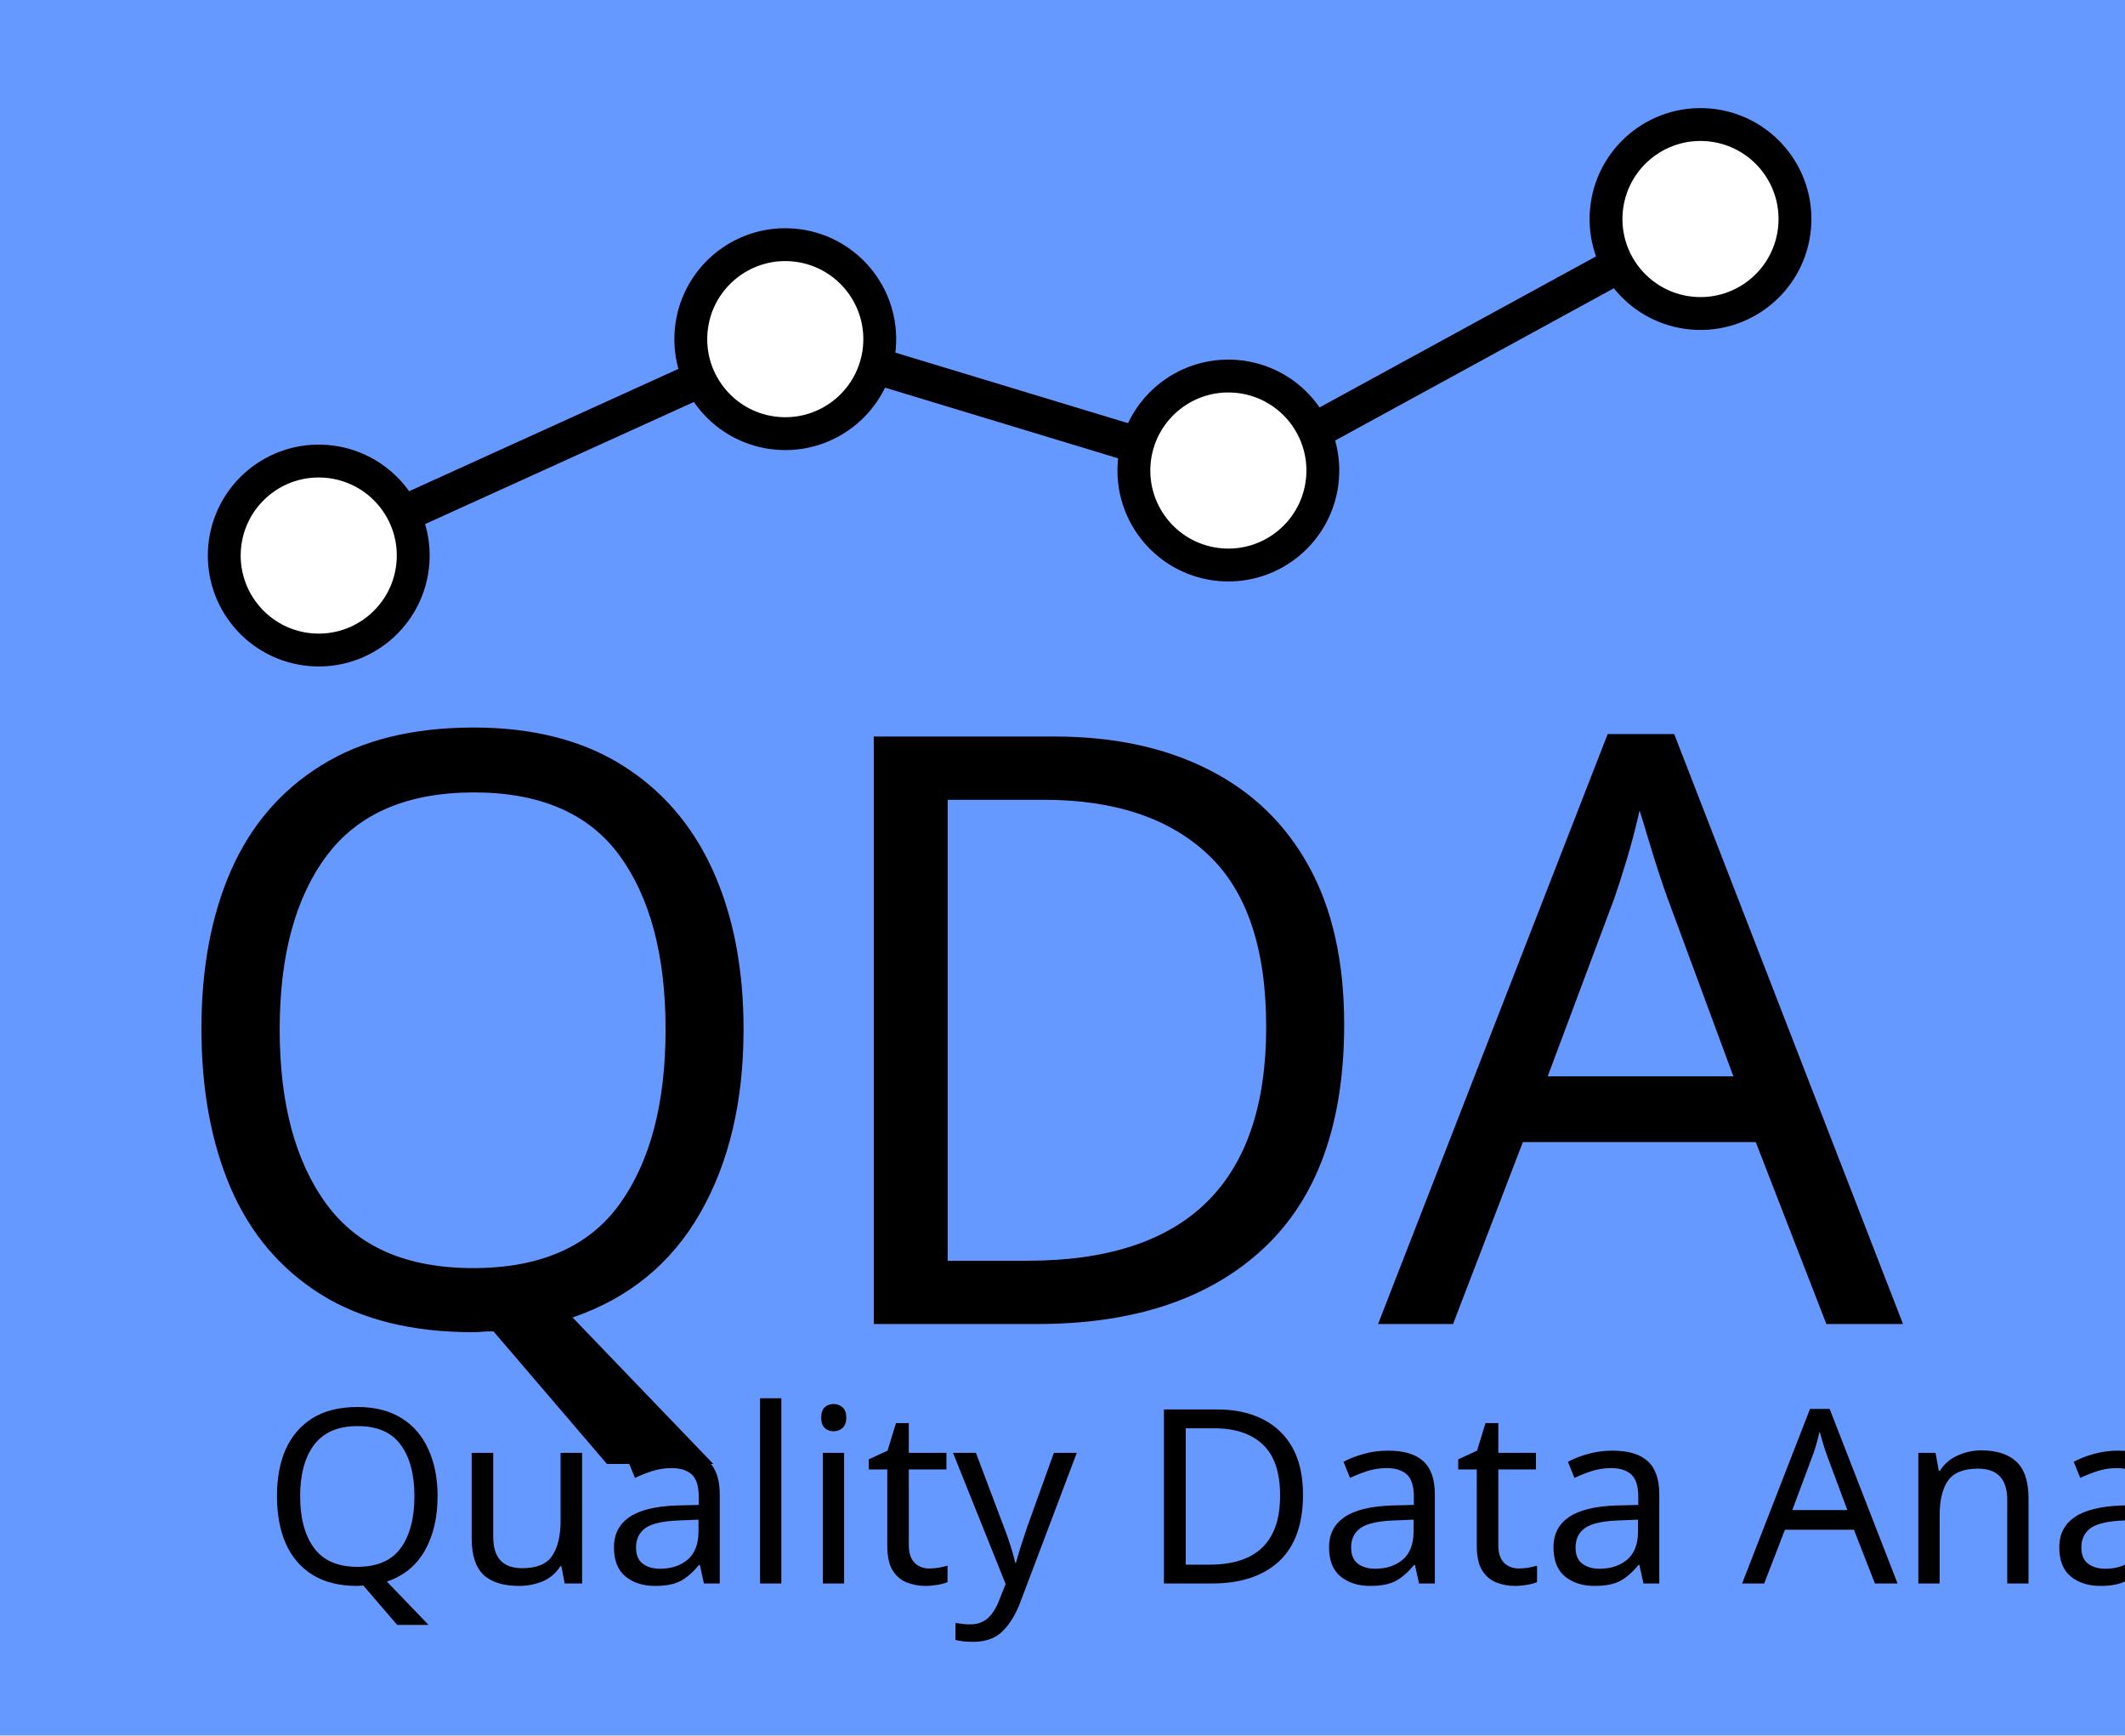
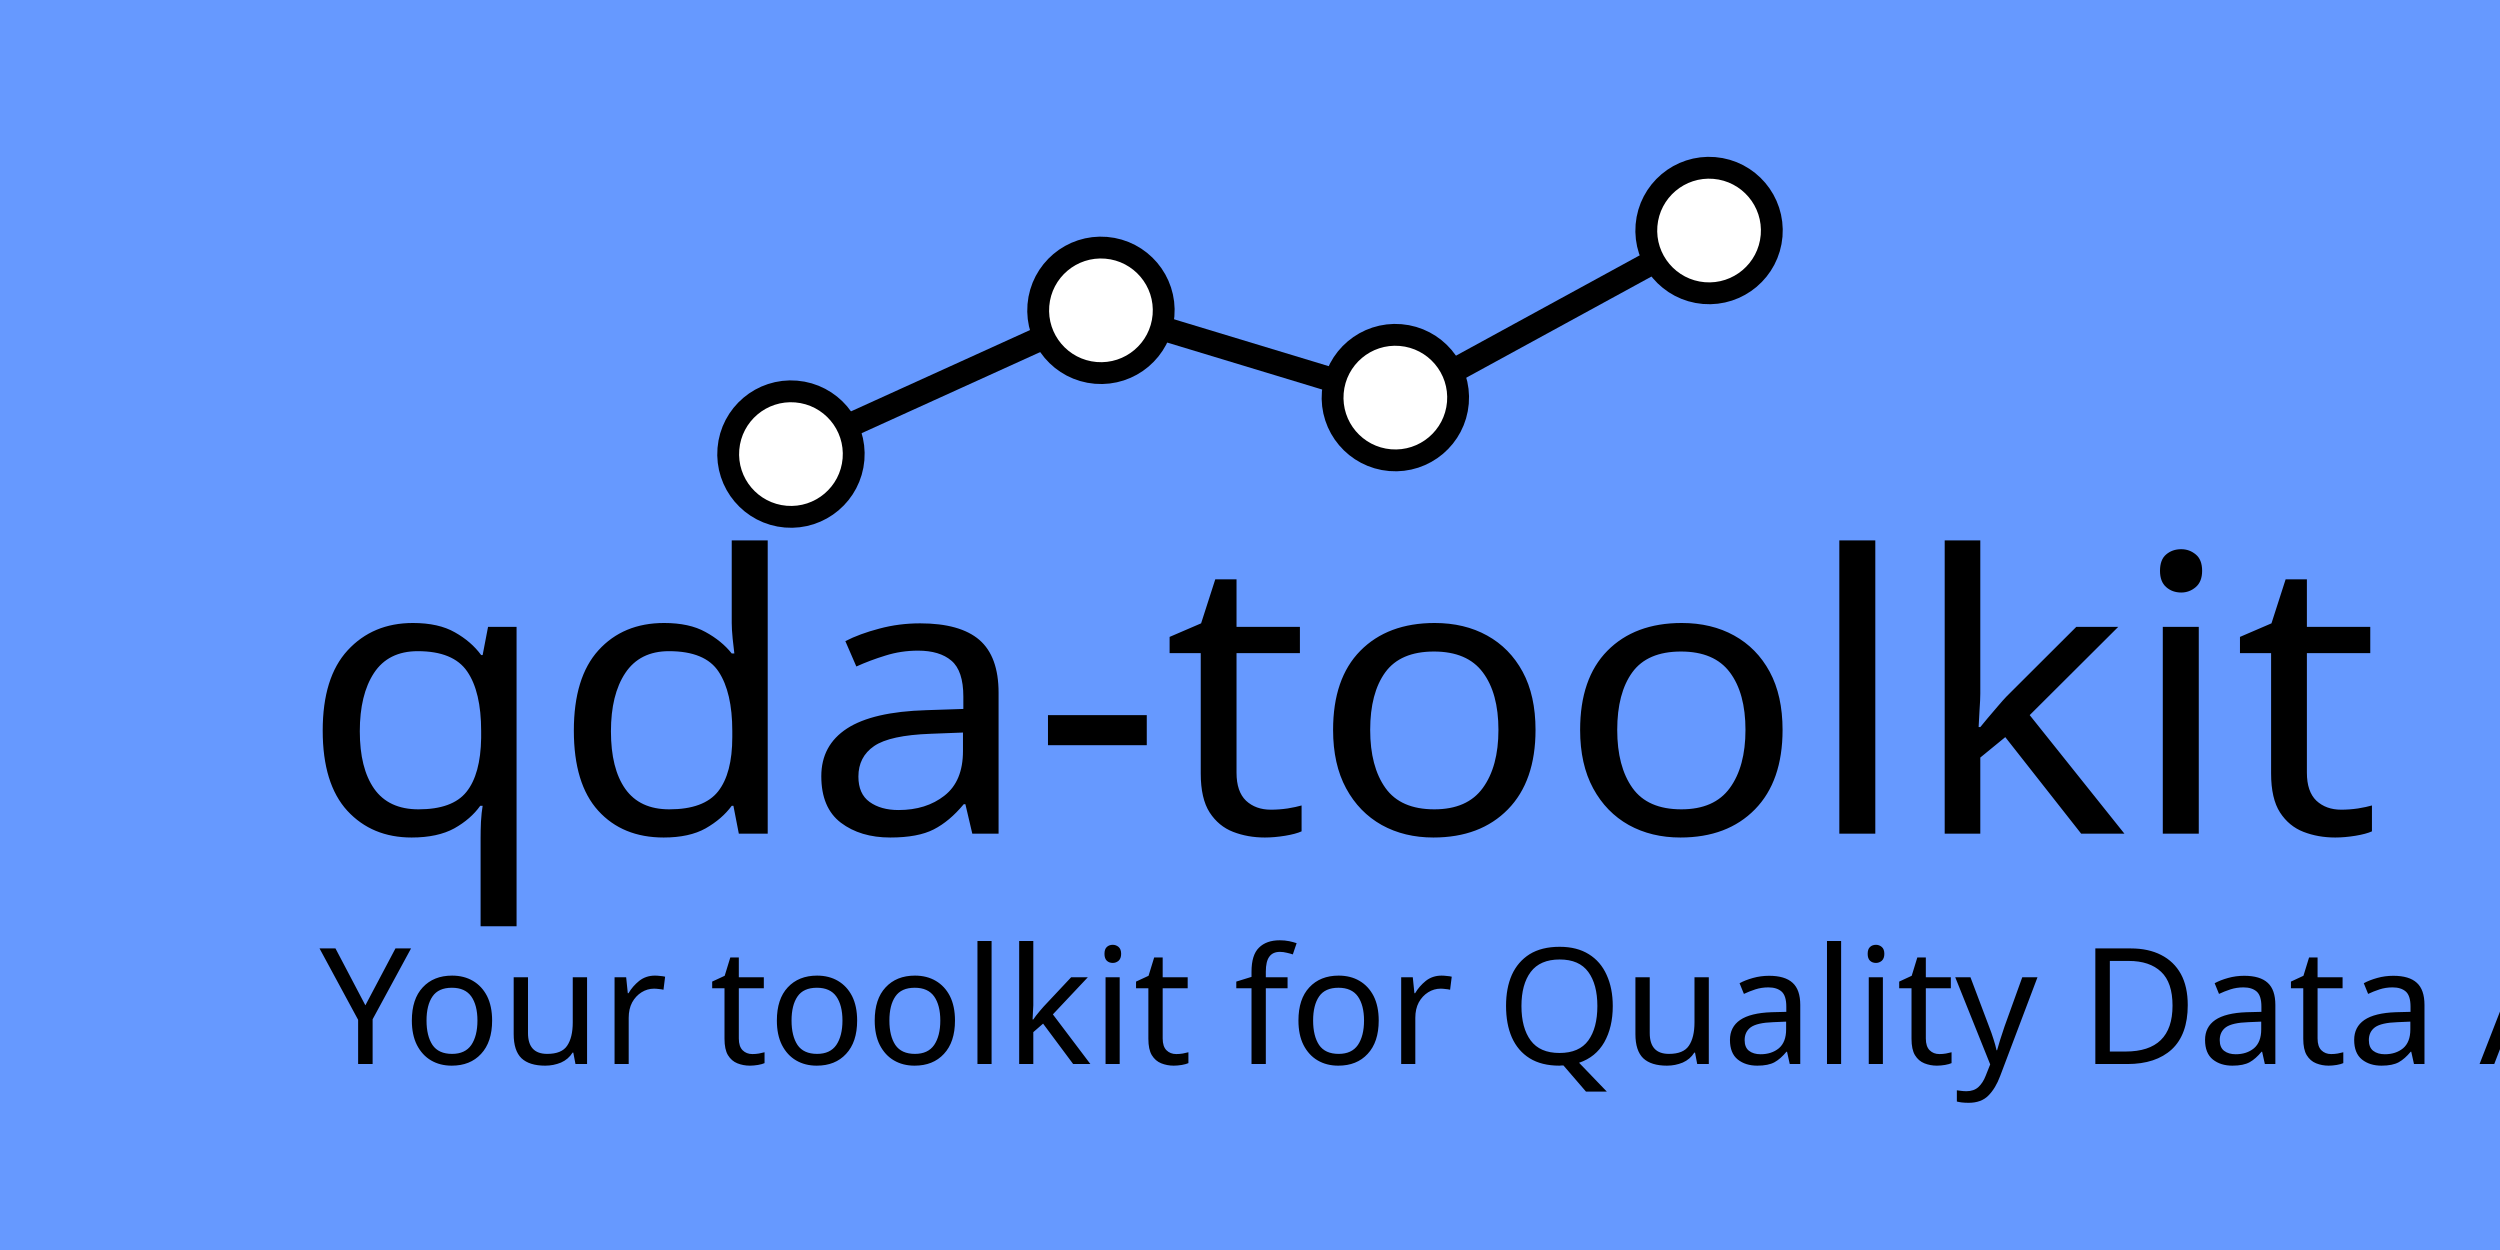
- <svg xmlns="http://www.w3.org/2000/svg" width="121.757mm" height="99.419mm" viewBox="0 0 121.757 99.419" version="1.1" id="svg5">
+ <svg xmlns="http://www.w3.org/2000/svg" width="215.582mm" height="107.791mm" viewBox="0 0 215.582 107.791" version="1.1" id="svg5">
  <defs id="defs2" />
-   <g id="layer1" transform="translate(-4.866704,-47.4667)">
-     <rect style="opacity:1;fill:#6699ff;fill-opacity:1;stroke:none;stroke-width:3.541;stroke-linejoin:round;stroke-dasharray:none;stroke-opacity:1;paint-order:markers stroke fill" id="rect2075" width="121.757" height="99.419" x="4.867" y="47.467" />
+   <g id="layer1" transform="translate(29.64008,-168.2768)">
+     <rect style="opacity:1;fill:#6699ff;fill-opacity:1;stroke:none;stroke-width:4.906;stroke-linejoin:round;stroke-dasharray:none;stroke-opacity:1;paint-order:markers stroke fill" id="rect403" width="215.582" height="107.791" x="-29.64" y="168.277" />
+     <rect style="opacity:1;fill:#6699ff;fill-opacity:1;stroke:none;stroke-width:4.906;stroke-linejoin:round;stroke-dasharray:none;stroke-opacity:1;paint-order:markers stroke fill" id="rect2075" width="215.582" height="107.791" x="-42.046" y="43.281" />
    <text xml:space="preserve" style="font-size:20.461px;font-family:'brandon grotesque';-inkscape-font-specification:'brandon grotesque';opacity:1;fill:#ffffff;fill-opacity:1;stroke:#000000;stroke-width:3.6;stroke-linejoin:round;stroke-dasharray:none;stroke-opacity:1;paint-order:markers stroke fill" x="31.368" y="90.322" id="text1836">
      <tspan id="tspan1834" style="stroke-width:3.6" x="31.368" y="90.322" />
    </text>
-     <g id="g2432" transform="translate(-2.045021)">
-       <g id="g2003" transform="matrix(1.042438,0.08716182,-0.08716182,1.042438,0.4824059,-6.723244)">
-         <path style="opacity:1;fill:none;fill-opacity:1;stroke:#000000;stroke-width:2;stroke-linejoin:round;stroke-dasharray:none;stroke-opacity:1;paint-order:markers stroke fill" d="M 30,80 55,66.024 80,71.376 105,54.877" id="path952" />
-         <ellipse style="opacity:1;fill:#ffffff;fill-opacity:1;stroke:#000000;stroke-width:3.6;stroke-linejoin:round;stroke-dasharray:none;stroke-opacity:1;paint-order:markers stroke fill" id="ellipse1005" cx="30.374" cy="79.974" rx="4.275" ry="4.275" />
-         <ellipse style="opacity:1;fill:#ffffff;fill-opacity:1;stroke:#000000;stroke-width:3.6;stroke-linejoin:round;stroke-dasharray:none;stroke-opacity:1;paint-order:markers stroke fill" id="ellipse1003" cx="54.852" cy="66.036" rx="4.275" ry="4.275" />
-         <ellipse style="opacity:1;fill:#ffffff;fill-opacity:1;stroke:#000000;stroke-width:3.6;stroke-linejoin:round;stroke-dasharray:none;stroke-opacity:1;paint-order:markers stroke fill" id="ellipse1001" cx="79.636" cy="71.183" rx="4.275" ry="4.275" />
-         <ellipse style="opacity:1;fill:#ffffff;fill-opacity:1;stroke:#000000;stroke-width:3.6;stroke-linejoin:round;stroke-dasharray:none;stroke-opacity:1;paint-order:markers stroke fill" id="path234" cx="104.259" cy="55.303" rx="4.275" ry="4.275" />
+     <g id="g2003" transform="matrix(1.042438,0.08716182,-0.08716182,1.042438,-1.562615,-6.723244)">
+       <path style="opacity:1;fill:none;fill-opacity:1;stroke:#000000;stroke-width:2;stroke-linejoin:round;stroke-dasharray:none;stroke-opacity:1;paint-order:markers stroke fill" d="M 30,80 55,66.024 80,71.376 105,54.877" id="path952" />
+       <ellipse style="opacity:1;fill:#ffffff;fill-opacity:1;stroke:#000000;stroke-width:3.6;stroke-linejoin:round;stroke-dasharray:none;stroke-opacity:1;paint-order:markers stroke fill" id="ellipse1005" cx="30.374" cy="79.974" rx="4.275" ry="4.275" />
+       <ellipse style="opacity:1;fill:#ffffff;fill-opacity:1;stroke:#000000;stroke-width:3.6;stroke-linejoin:round;stroke-dasharray:none;stroke-opacity:1;paint-order:markers stroke fill" id="ellipse1003" cx="54.852" cy="66.036" rx="4.275" ry="4.275" />
+       <ellipse style="opacity:1;fill:#ffffff;fill-opacity:1;stroke:#000000;stroke-width:3.6;stroke-linejoin:round;stroke-dasharray:none;stroke-opacity:1;paint-order:markers stroke fill" id="ellipse1001" cx="79.636" cy="71.183" rx="4.275" ry="4.275" />
+       <ellipse style="opacity:1;fill:#ffffff;fill-opacity:1;stroke:#000000;stroke-width:3.6;stroke-linejoin:round;stroke-dasharray:none;stroke-opacity:1;paint-order:markers stroke fill" id="path234" cx="104.259" cy="55.303" rx="4.275" ry="4.275" />
+     </g>
+     <text xml:space="preserve" style="font-style:normal;font-variant:normal;font-weight:normal;font-stretch:normal;font-size:13.946px;font-family:'Agency FB';-inkscape-font-specification:'Agency FB';fill:#ffffff;fill-opacity:1;stroke:#000000;stroke-width:2.454;stroke-linejoin:round;stroke-dasharray:none;stroke-opacity:1;paint-order:markers stroke fill" x="19.894" y="138.181" id="text1840">
+       <tspan id="tspan1838" style="font-style:normal;font-variant:normal;font-weight:normal;font-stretch:normal;font-family:'Agency FB';-inkscape-font-specification:'Agency FB';fill:#000000;fill-opacity:1;stroke:none;stroke-width:2.454" x="19.894" y="138.181">Quality Data Analysis</tspan>
+     </text>
+     <text xml:space="preserve" style="font-style:normal;font-variant:normal;font-weight:normal;font-stretch:normal;font-size:47.145px;font-family:'Agency FB';-inkscape-font-specification:'Agency FB';fill:#ffffff;fill-opacity:1;stroke:#000000;stroke-width:8.295;stroke-linejoin:round;stroke-dasharray:none;stroke-opacity:1;paint-order:markers stroke fill" x="13.535" y="123.314" id="text1996">
+       <tspan id="tspan1994" style="font-style:normal;font-variant:normal;font-weight:normal;font-stretch:normal;font-family:'Microsoft Sans Serif';-inkscape-font-specification:'Microsoft Sans Serif';fill:#000000;fill-opacity:1;stroke:none;stroke-width:8.295" x="13.535" y="123.314">QDA</tspan>
+     </text>
+     <g id="g1009">
+       <g id="g1021">
+         <g id="g415" transform="matrix(1.042438,0.08716182,-0.08716182,1.042438,13.87337,121.4189)">
+           <path style="opacity:1;fill:none;fill-opacity:1;stroke:#000000;stroke-width:2;stroke-linejoin:round;stroke-dasharray:none;stroke-opacity:1;paint-order:markers stroke fill" d="M 30,80 55,66.024 80,71.376 105,54.877" id="path405" />
+           <ellipse style="opacity:1;fill:#ffffff;fill-opacity:1;stroke:#000000;stroke-width:3.6;stroke-linejoin:round;stroke-dasharray:none;stroke-opacity:1;paint-order:markers stroke fill" id="ellipse407" cx="30.374" cy="79.974" rx="4.275" ry="4.275" />
+           <ellipse style="opacity:1;fill:#ffffff;fill-opacity:1;stroke:#000000;stroke-width:3.6;stroke-linejoin:round;stroke-dasharray:none;stroke-opacity:1;paint-order:markers stroke fill" id="ellipse409" cx="54.852" cy="66.036" rx="4.275" ry="4.275" />
+           <ellipse style="opacity:1;fill:#ffffff;fill-opacity:1;stroke:#000000;stroke-width:3.6;stroke-linejoin:round;stroke-dasharray:none;stroke-opacity:1;paint-order:markers stroke fill" id="ellipse411" cx="79.636" cy="71.183" rx="4.275" ry="4.275" />
+           <ellipse style="opacity:1;fill:#ffffff;fill-opacity:1;stroke:#000000;stroke-width:3.6;stroke-linejoin:round;stroke-dasharray:none;stroke-opacity:1;paint-order:markers stroke fill" id="ellipse413" cx="104.259" cy="55.303" rx="4.275" ry="4.275" />
+         </g>
+         <text xml:space="preserve" style="font-style:normal;font-variant:normal;font-weight:normal;font-stretch:normal;font-size:13.946px;font-family:'Agency FB';-inkscape-font-specification:'Agency FB';fill:#ffffff;fill-opacity:1;stroke:#000000;stroke-width:2.454;stroke-linejoin:round;stroke-dasharray:none;stroke-opacity:1;paint-order:markers stroke fill" x="-2.084" y="260.031" id="text419">
+           <tspan id="tspan417" style="font-style:normal;font-variant:normal;font-weight:normal;font-stretch:normal;font-family:'Agency FB';-inkscape-font-specification:'Agency FB';fill:#000000;fill-opacity:1;stroke:none;stroke-width:2.454" x="-2.084" y="260.031">Your toolkit for Quality Data Analysis</tspan>
+         </text>
+         <text xml:space="preserve" style="font-style:normal;font-variant:normal;font-weight:normal;font-stretch:normal;font-size:34.231px;font-family:'Agency FB';-inkscape-font-specification:'Agency FB';fill:#ffffff;fill-opacity:1;stroke:#000000;stroke-width:6.023;stroke-linejoin:round;stroke-dasharray:none;stroke-opacity:1;paint-order:markers stroke fill" x="-3.654" y="247.073" id="text423" transform="scale(1.028773,0.9720321)">
+           <tspan id="tspan421" style="font-style:normal;font-variant:normal;font-weight:normal;font-stretch:normal;font-family:'Microsoft Sans Serif';-inkscape-font-specification:'Microsoft Sans Serif';fill:#000000;fill-opacity:1;stroke:none;stroke-width:6.023" x="-3.654" y="247.073">qda-toolkit</tspan>
+         </text>
      </g>
-       <text xml:space="preserve" style="font-style:normal;font-variant:normal;font-weight:normal;font-stretch:normal;font-size:13.946px;font-family:'Agency FB';-inkscape-font-specification:'Agency FB';opacity:1;fill:#ffffff;fill-opacity:1;stroke:#000000;stroke-width:2.454;stroke-linejoin:round;stroke-dasharray:none;stroke-opacity:1;paint-order:markers stroke fill" x="21.939" y="138.181" id="text1840">
-         <tspan id="tspan1838" style="font-style:normal;font-variant:normal;font-weight:normal;font-stretch:normal;font-family:'Agency FB';-inkscape-font-specification:'Agency FB';fill:#000000;fill-opacity:1;stroke:none;stroke-width:2.454" x="21.939" y="138.181">Quality Data Analysis</tspan>
-       </text>
-       <text xml:space="preserve" style="font-style:normal;font-variant:normal;font-weight:normal;font-stretch:normal;font-size:47.145px;font-family:'Agency FB';-inkscape-font-specification:'Agency FB';opacity:1;fill:#ffffff;fill-opacity:1;stroke:#000000;stroke-width:8.295;stroke-linejoin:round;stroke-dasharray:none;stroke-opacity:1;paint-order:markers stroke fill" x="15.58" y="123.314" id="text1996">
-         <tspan id="tspan1994" style="font-style:normal;font-variant:normal;font-weight:normal;font-stretch:normal;font-family:'Microsoft Sans Serif';-inkscape-font-specification:'Microsoft Sans Serif';fill:#000000;fill-opacity:1;stroke:none;stroke-width:8.295" x="15.58" y="123.314">QDA</tspan>
-       </text>
    </g>
  </g>
</svg>
